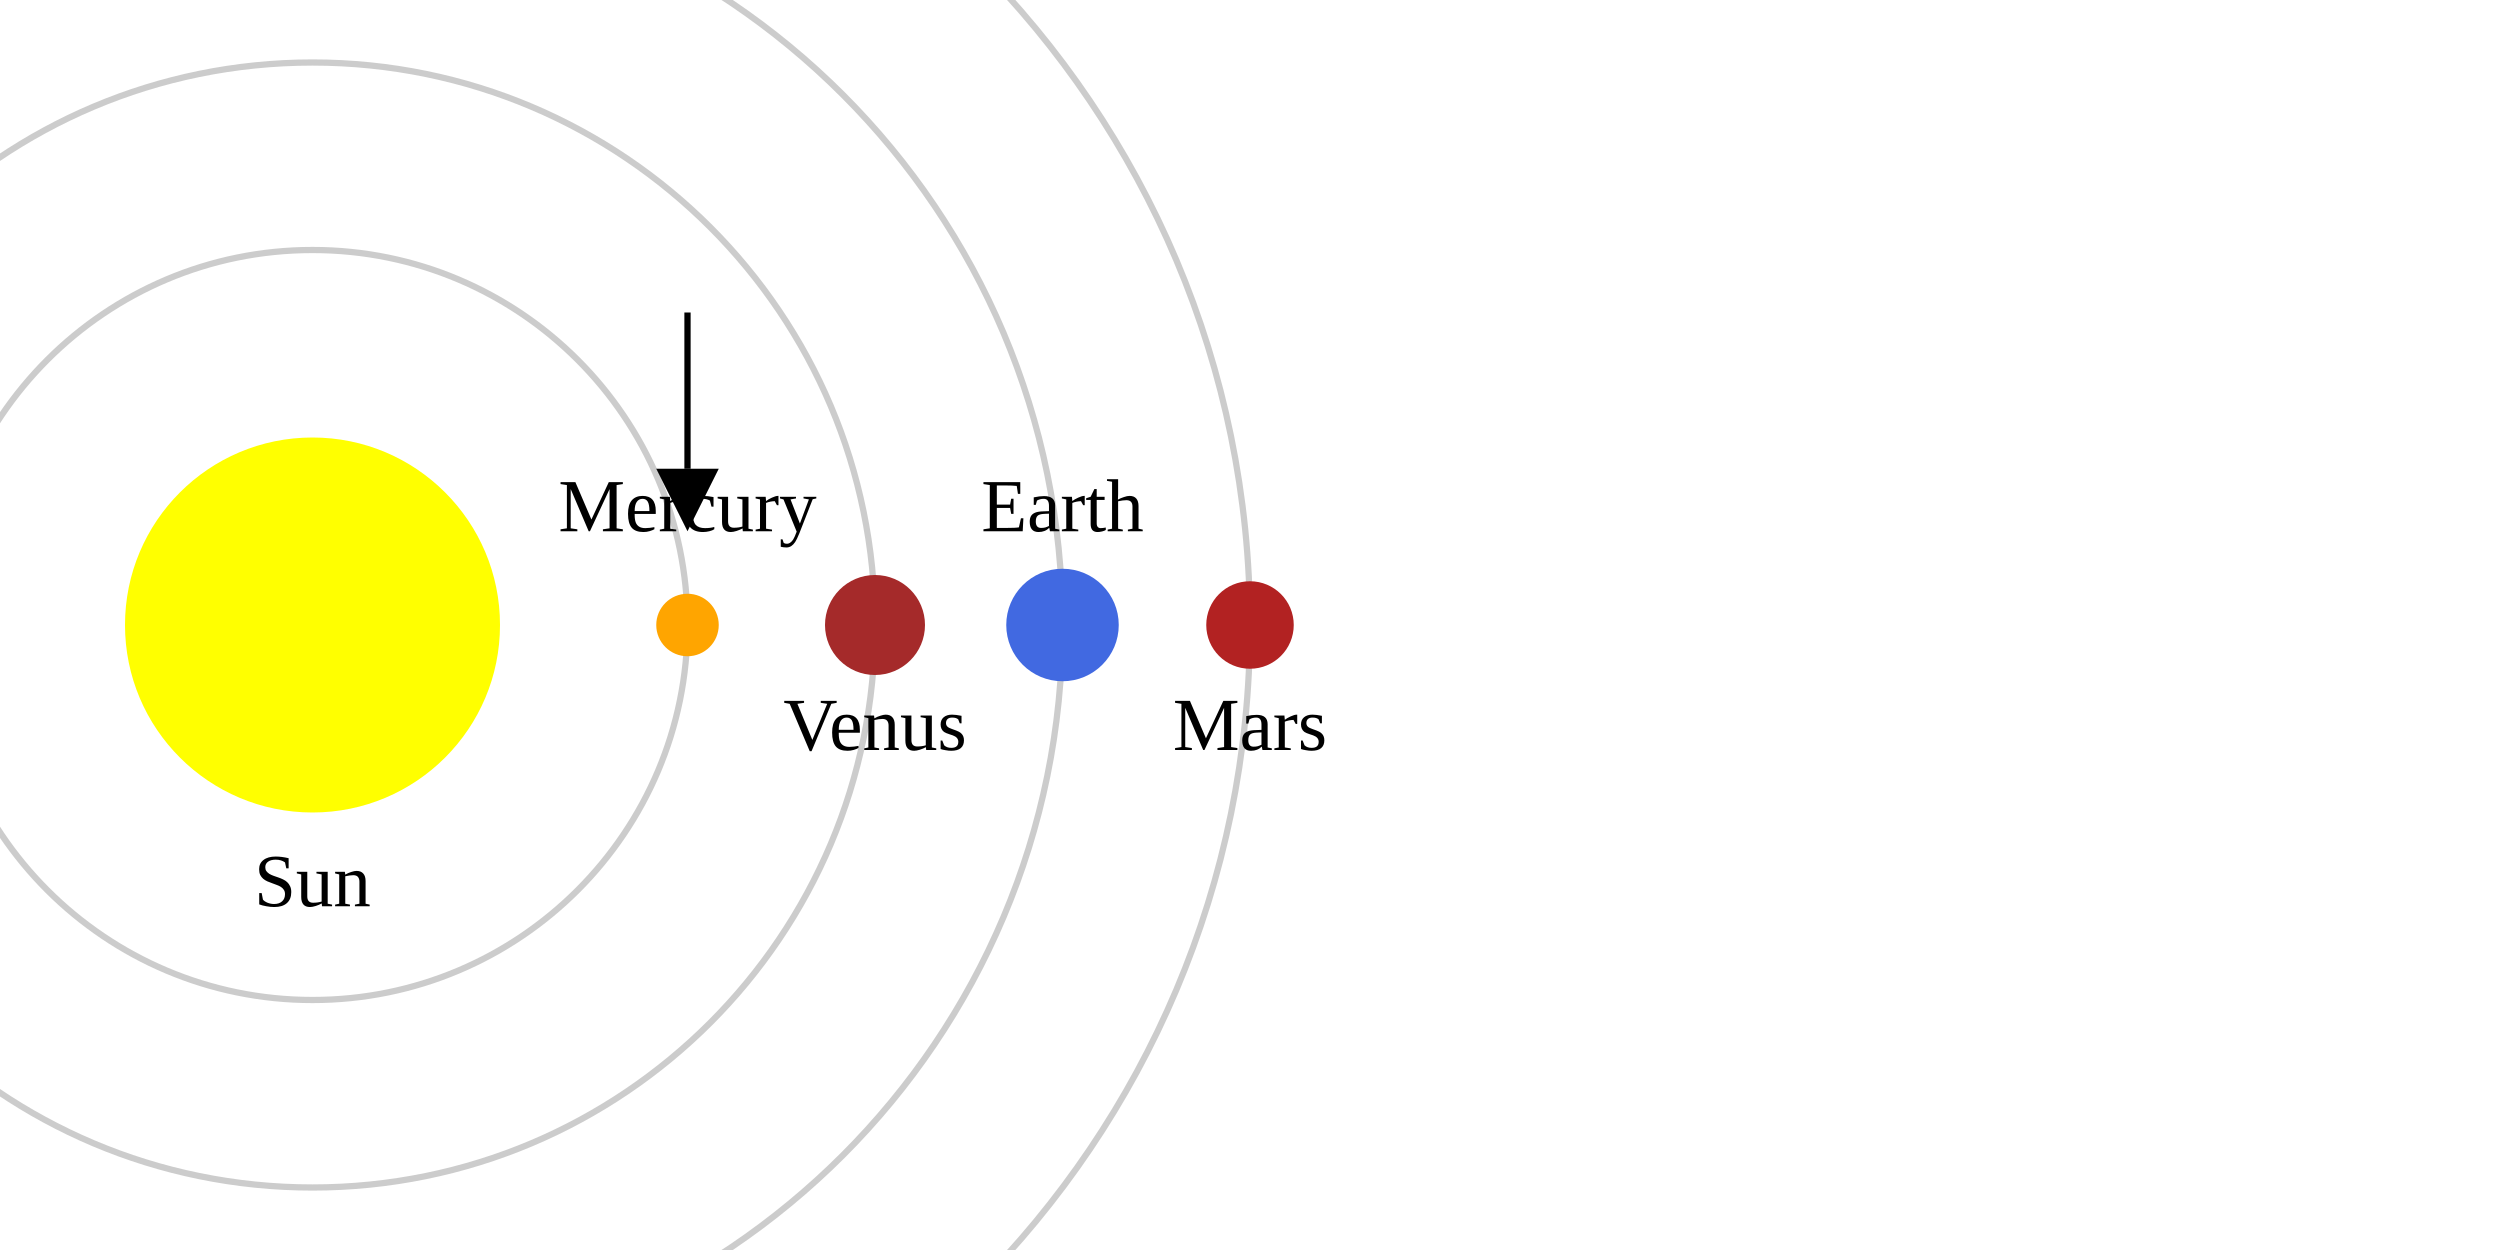
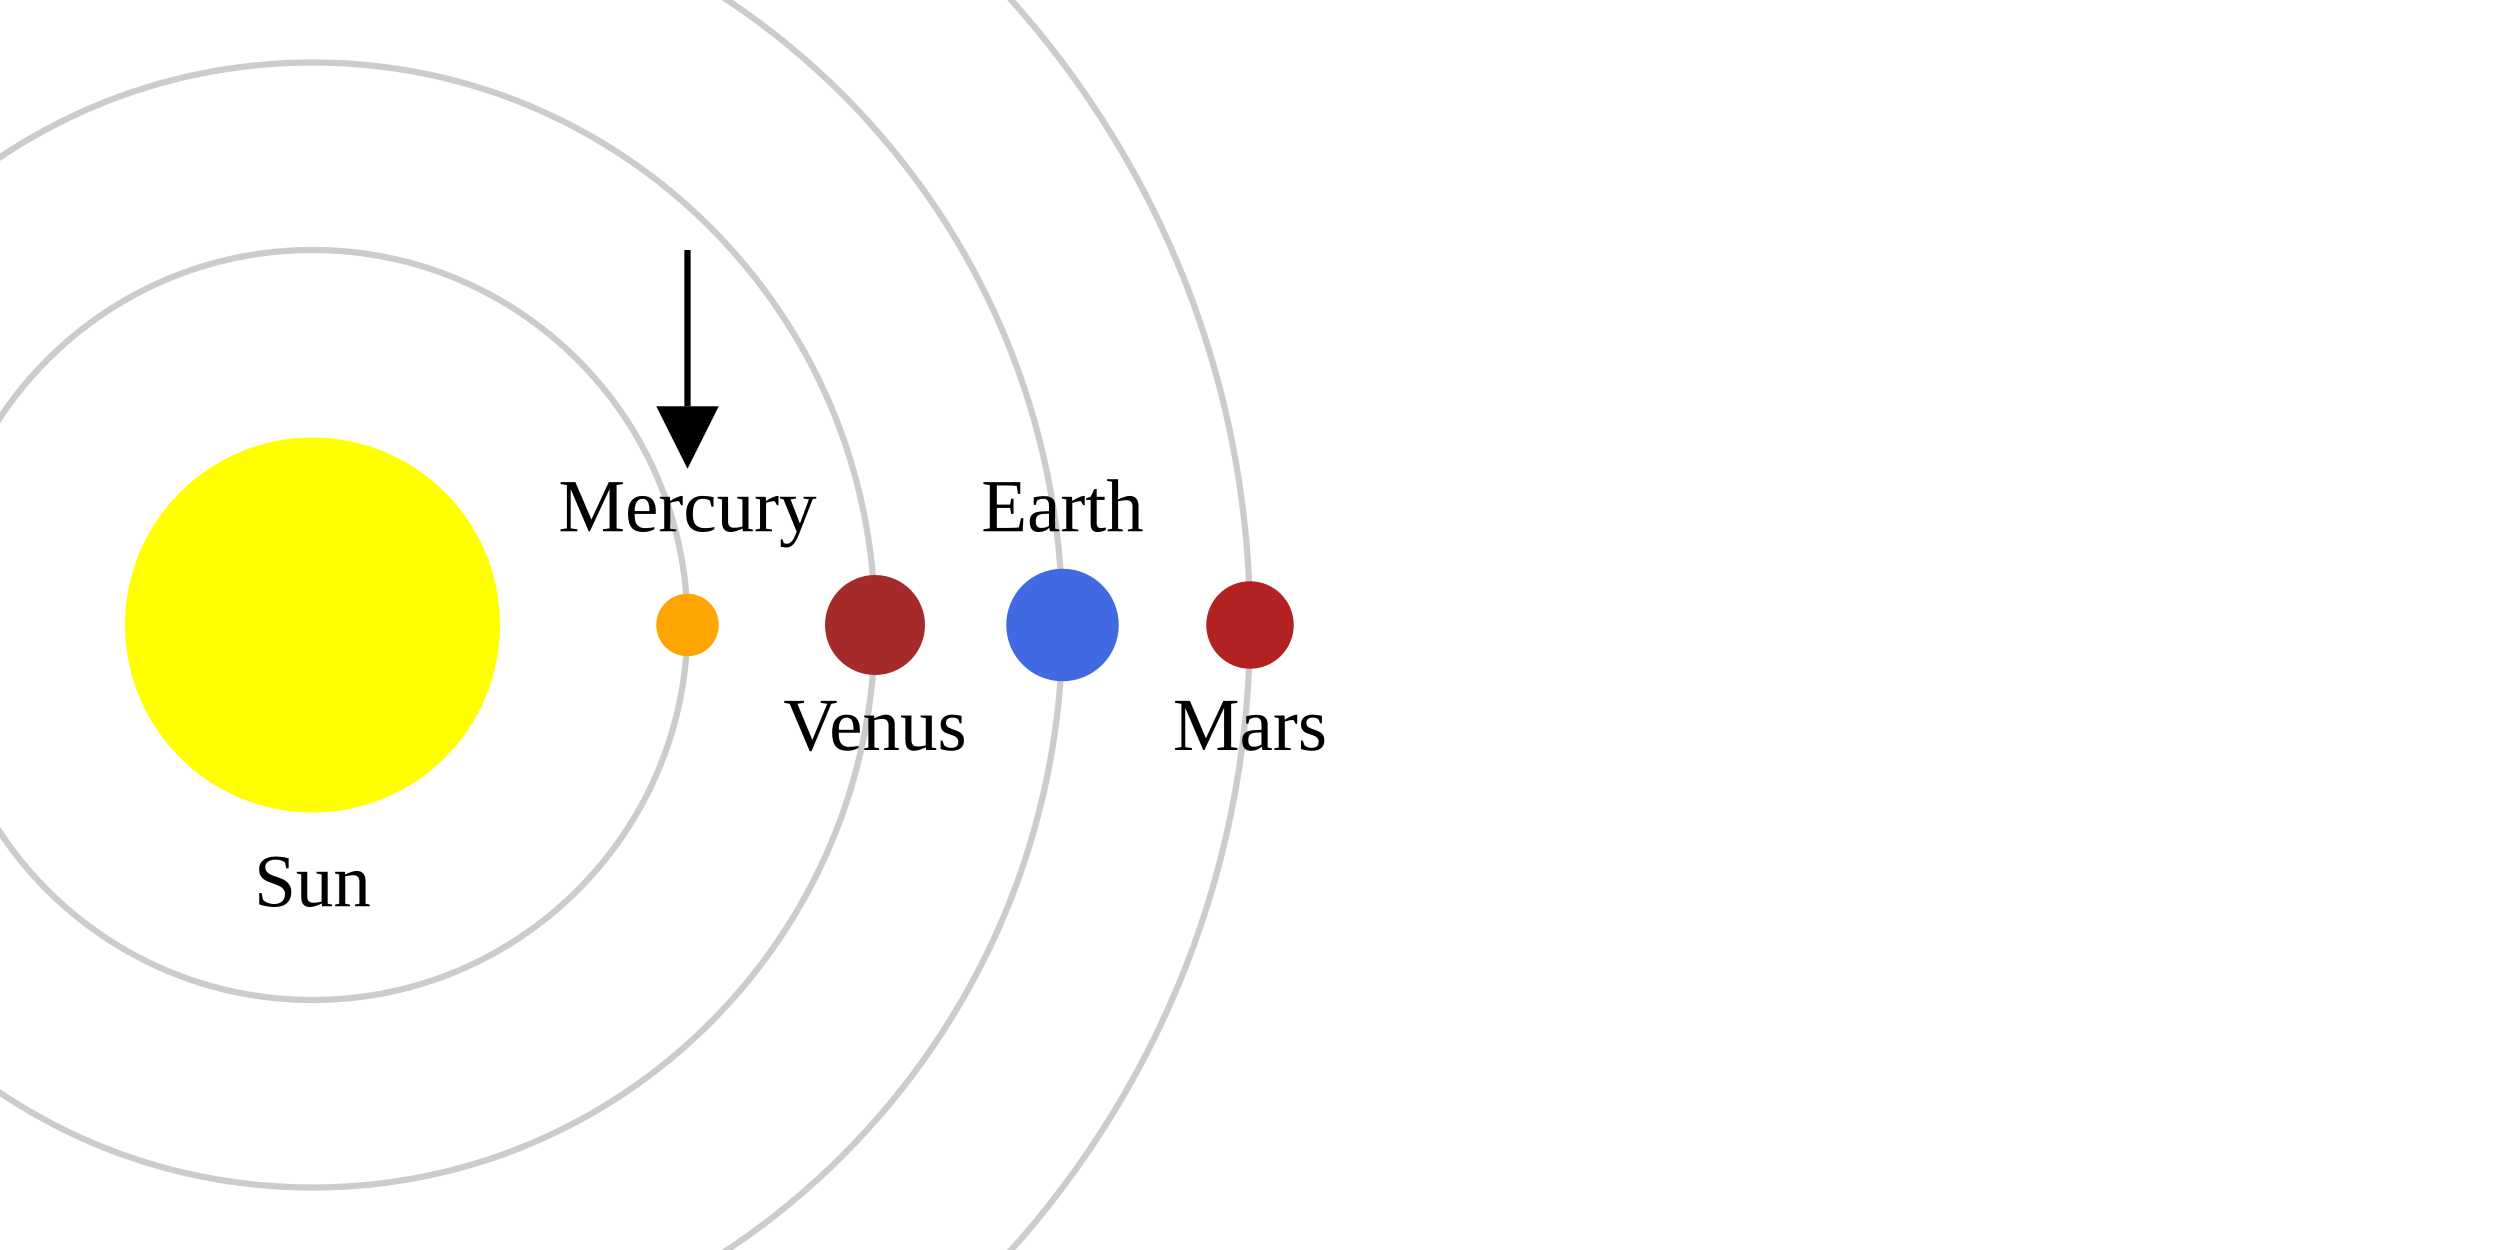
<svg xmlns="http://www.w3.org/2000/svg" viewBox="0 0 400 200">
  <circle cx="50" cy="100" r="30" fill="yellow" />
  <circle cx="50" cy="100" r="60" fill="none" stroke="#ccc" stroke-width="1" />
  <circle cx="50" cy="100" r="90" fill="none" stroke="#ccc" stroke-width="1" />
  <circle cx="50" cy="100" r="120" fill="none" stroke="#ccc" stroke-width="1" />
  <circle cx="50" cy="100" r="150" fill="none" stroke="#ccc" stroke-width="1" />
  <circle cx="110" cy="100" r="5" fill="orange" />
  <circle cx="140" cy="100" r="8" fill="#a52a2a" />
  <circle cx="170" cy="100" r="9" fill="#4169e1" />
  <circle cx="200" cy="100" r="7" fill="#b22222" />
  <text x="50" y="145" text-anchor="middle" fill="black" font-size="12">Sun</text>
  <text x="110" y="85" text-anchor="middle" fill="black" font-size="12">Mercury</text>
  <text x="140" y="120" text-anchor="middle" fill="black" font-size="12">Venus</text>
  <text x="170" y="85" text-anchor="middle" fill="black" font-size="12">Earth</text>
  <text x="200" y="120" text-anchor="middle" fill="black" font-size="12">Mars</text>
-   <line x1="110" y1="50" x2="110" y2="75" stroke="black" stroke-width="1" />
-   <polygon points="105,75 110,85 115,75" fill="black" />
+   <line x1="110" y1="40" x2="110" y2="65" stroke="black" stroke-width="1" />
+   <polygon points="105,65 110,75 115,65" fill="black" />
</svg>
